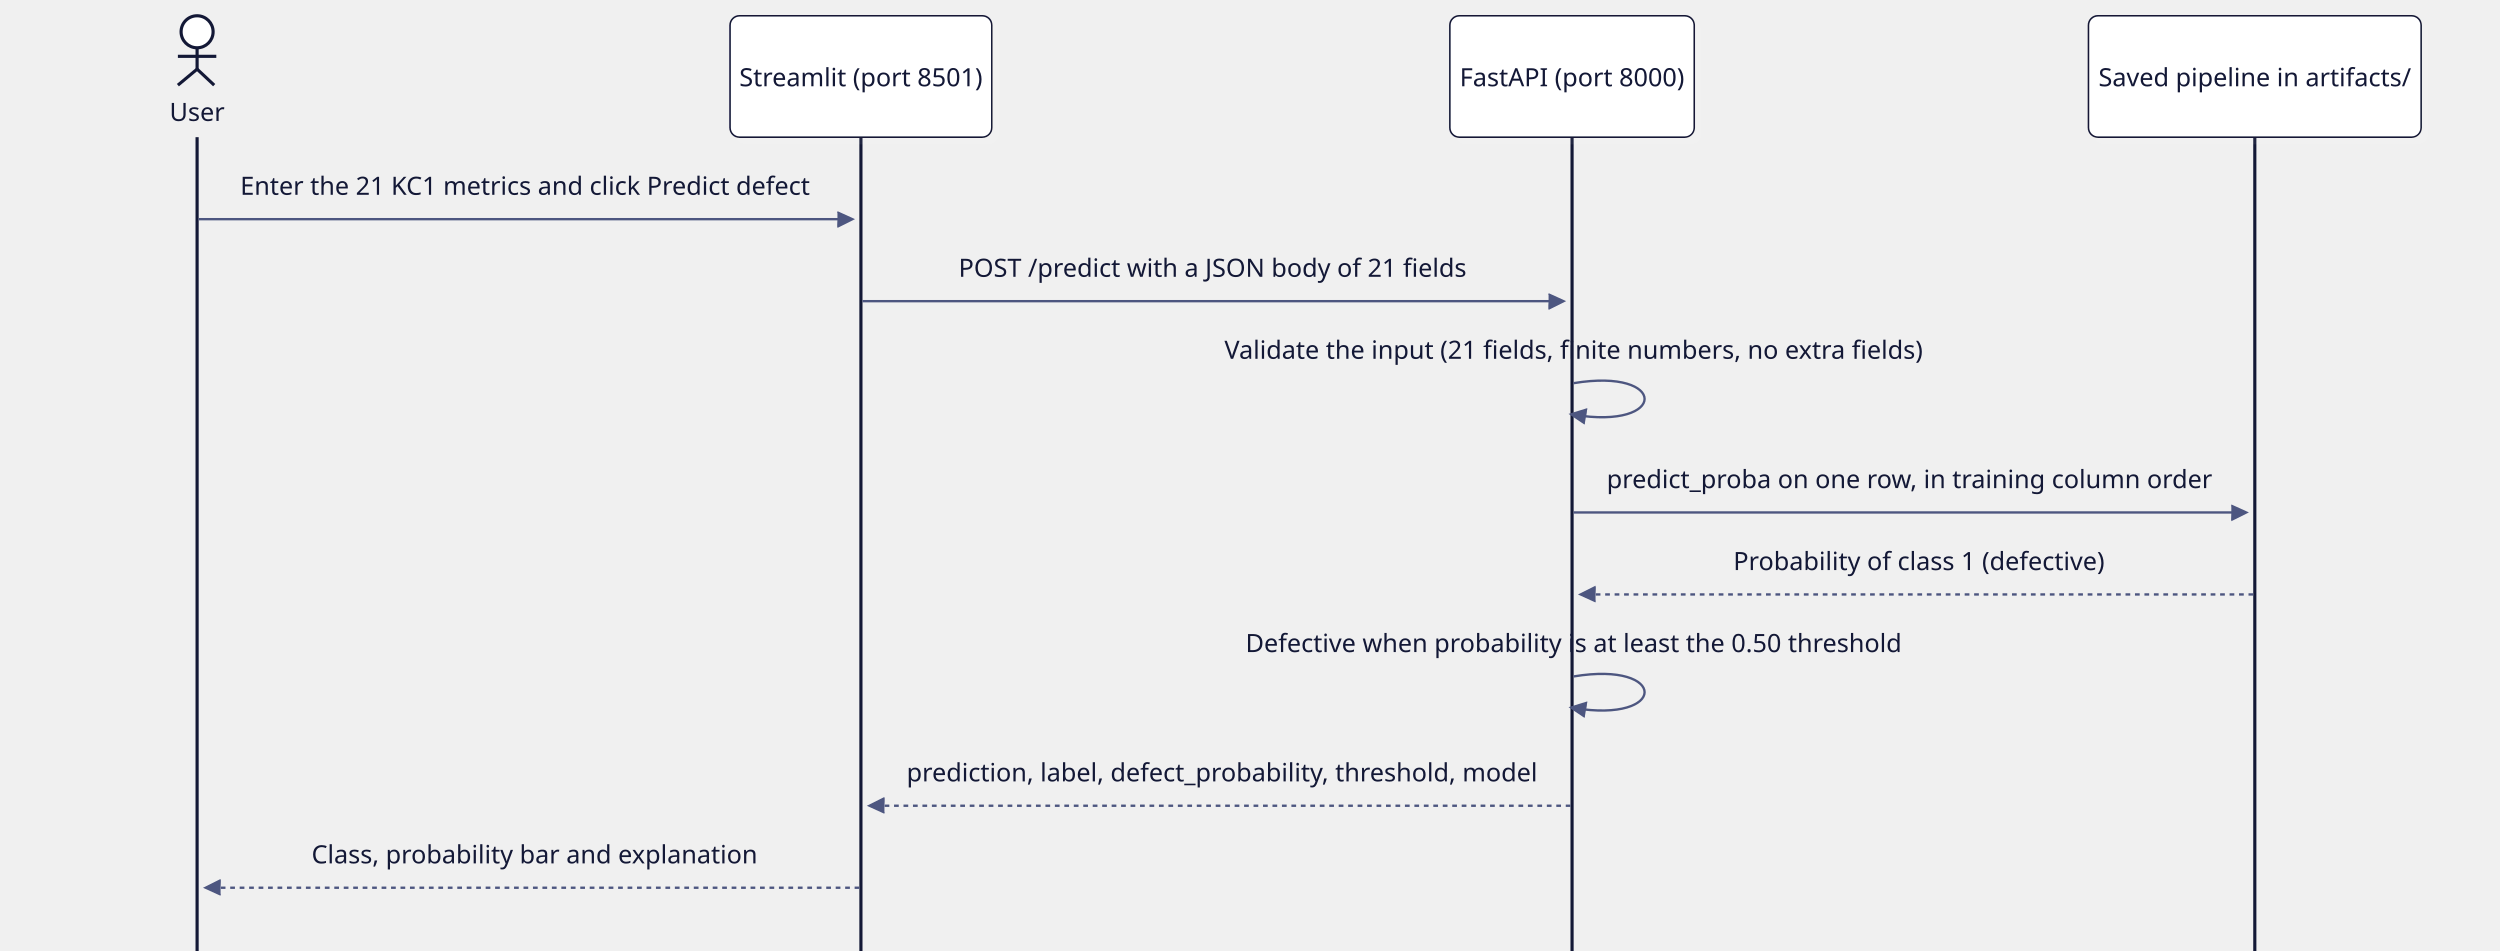
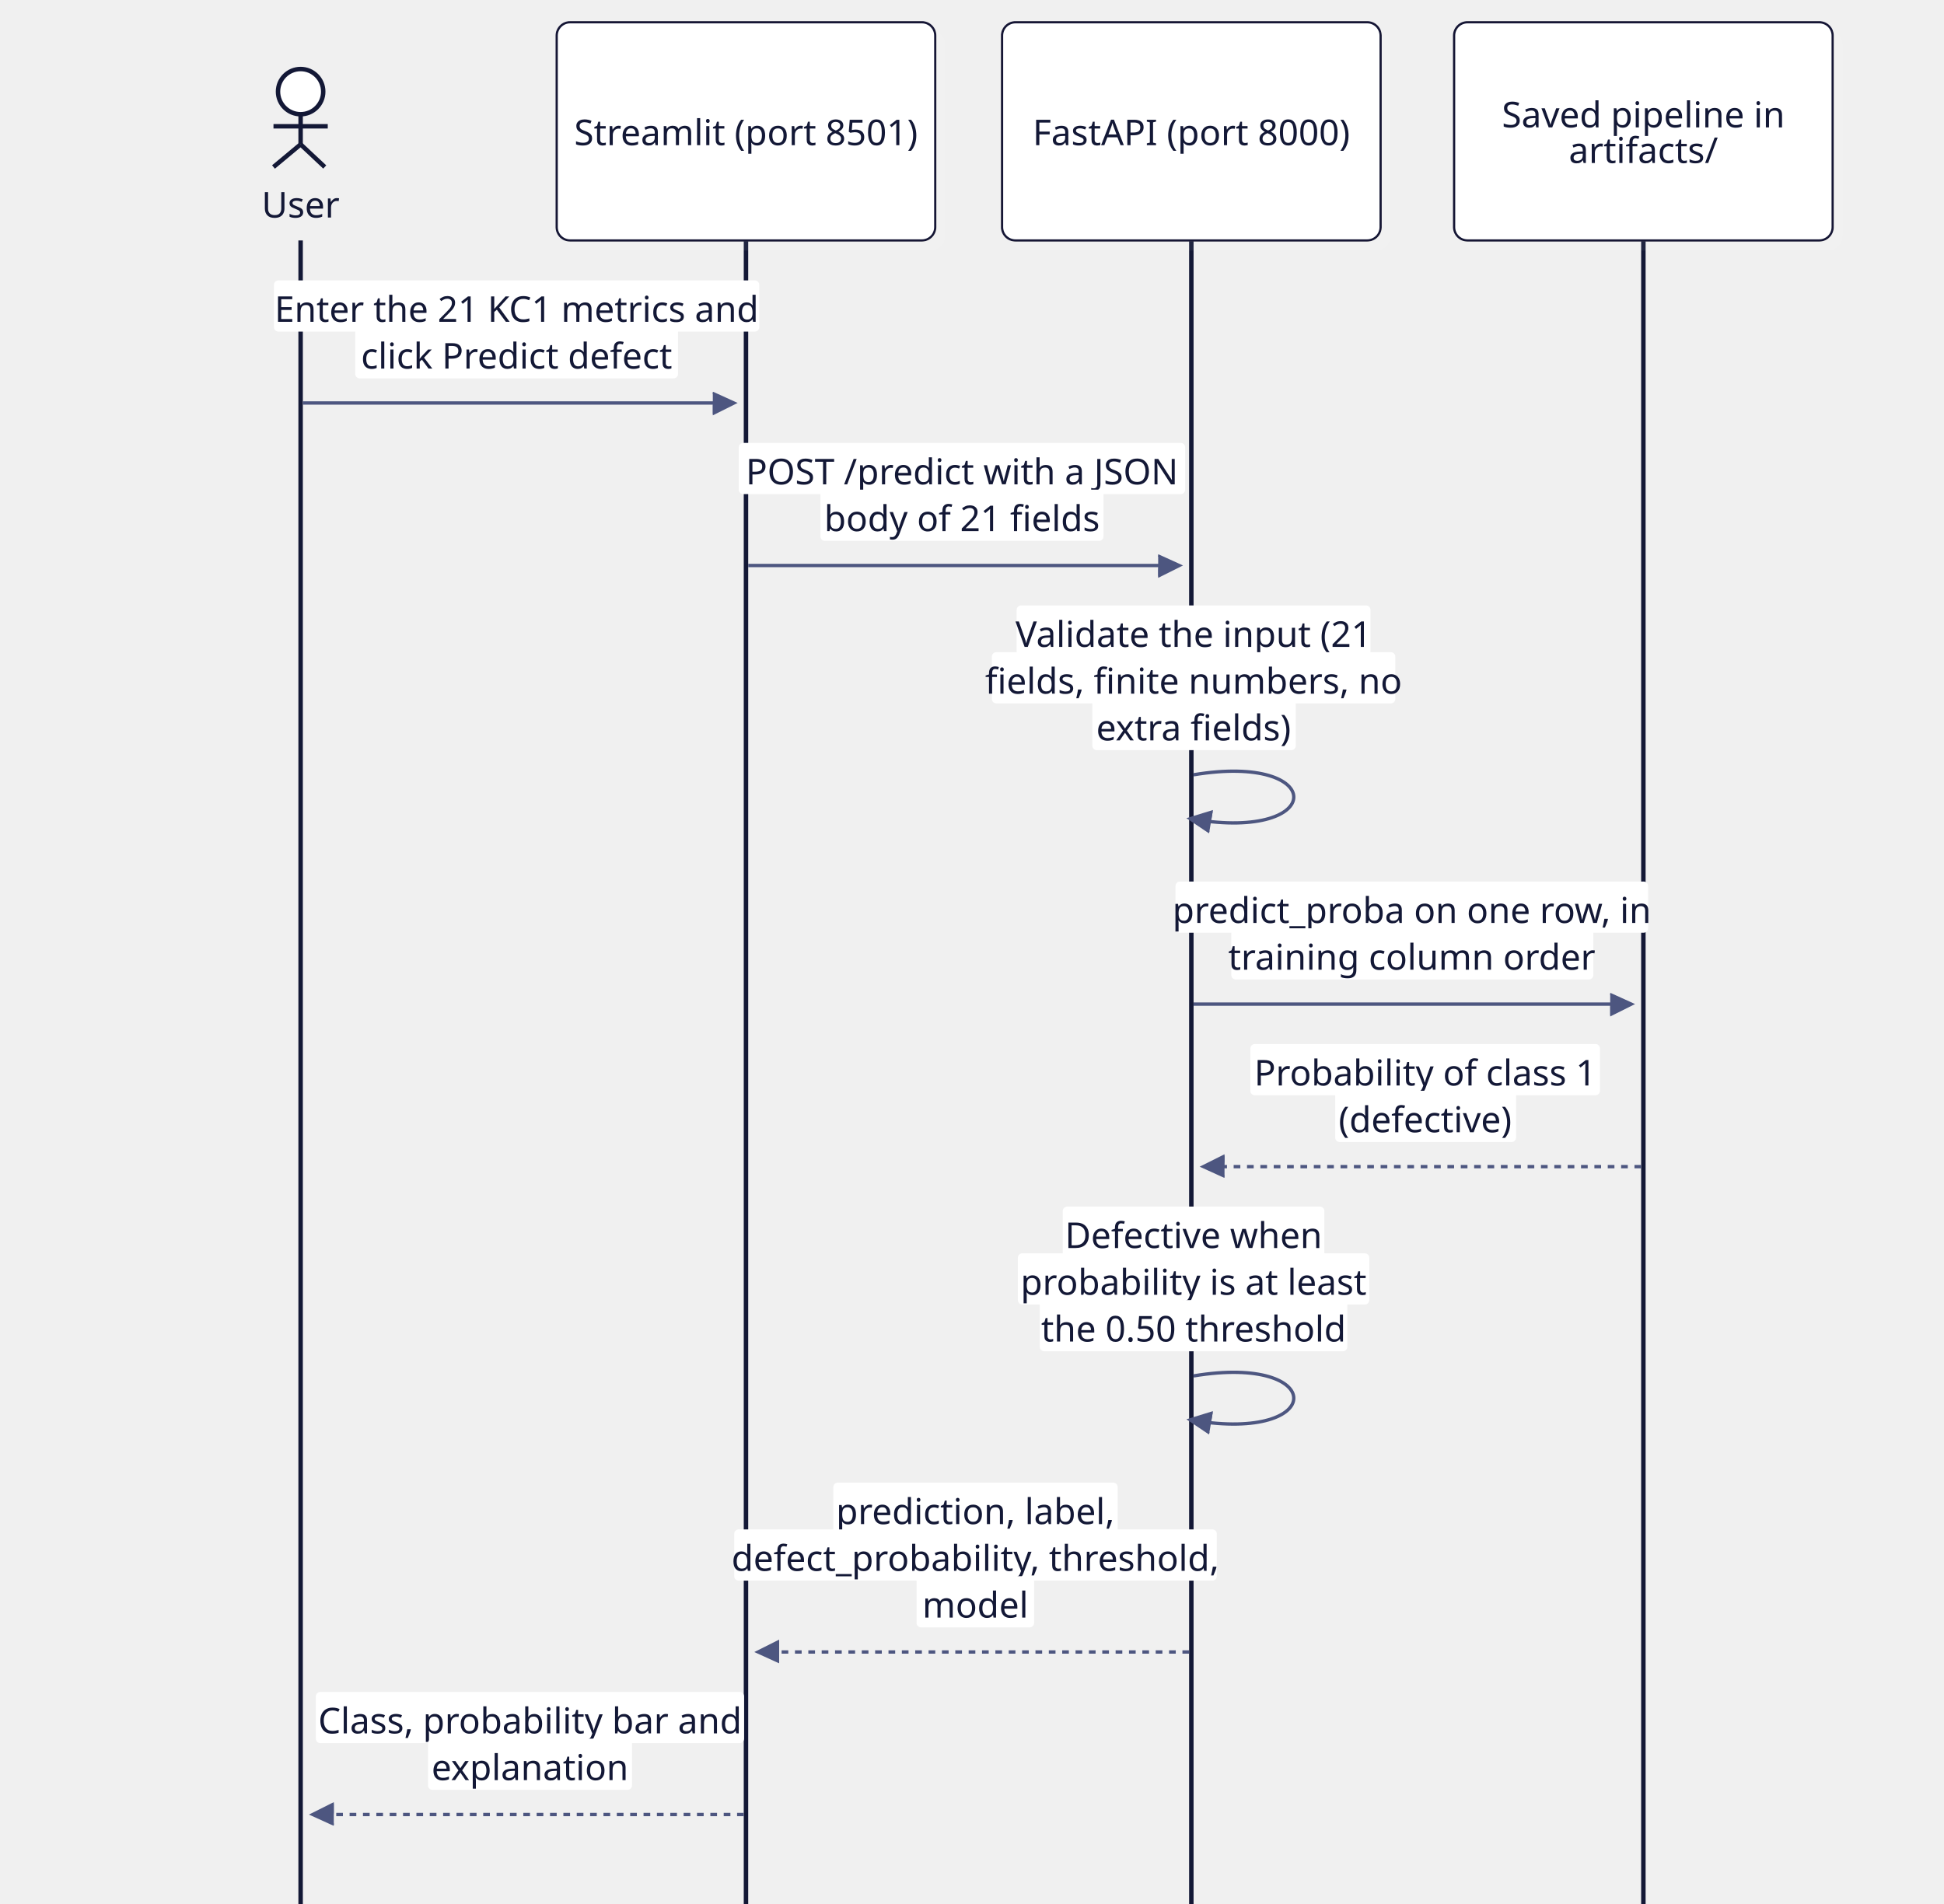
- <svg xmlns="http://www.w3.org/2000/svg" id="d384c257c97fc" width="100%" style="max-width: 1585.5px;" viewBox="-50 -10 1585.5 603" role="graphics-document document" aria-roledescription="sequence">
+ <svg xmlns="http://www.w3.org/2000/svg" id="d384c257c97fc" width="100%" style="max-width: 873px;" viewBox="-50 -10 873 855" role="graphics-document document" aria-roledescription="sequence">
  <g>
-     <line id="actor14" x1="1380" y1="77" x2="1380" y2="2000" class="actor-line 200" stroke-width="0.5px" stroke="#999" name="Model" data-et="life-line" data-id="Model" />
+     <line id="actor14" x1="688" y1="98" x2="688" y2="2000" class="actor-line 200" stroke-width="0.5px" stroke="#999" name="Model" data-et="life-line" data-id="Model" />
    <g id="root-14" data-look="neo" data-et="participant" data-type="participant" data-id="Model">
-       <rect x="1274.5" y="0" fill="#eaeaea" stroke="#666" width="211" height="77" name="Model" rx="6" ry="6" class="actor actor-top" data-look="neo" filter="url(#d384c257c97fc-drop-shadow)" />
-       <text x="1380" y="38.5" dominant-baseline="central" alignment-baseline="central" class="actor actor-box" style="text-anchor: middle; font-size: 16px; font-weight: 400;">
-         <tspan x="1380" dy="0">Saved pipeline in artifacts/</tspan>
+       <rect x="603" y="0" fill="#eaeaea" stroke="#666" width="170" height="98" name="Model" rx="6" ry="6" class="actor actor-top" data-look="neo" filter="url(#d384c257c97fc-drop-shadow)" />
+       <text x="688" y="49" dominant-baseline="central" alignment-baseline="central" class="actor actor-box" style="text-anchor: middle; font-size: 16px; font-weight: 400;">
+         <tspan x="688" dy="-8">Saved pipeline in</tspan>
+       </text>
+       <text x="688" y="49" dominant-baseline="central" alignment-baseline="central" class="actor actor-box" style="text-anchor: middle; font-size: 16px; font-weight: 400;">
+         <tspan x="688" dy="8">artifacts/</tspan>
      </text>
    </g>
  </g>
  <g>
-     <line id="actor13" x1="947" y1="77" x2="947" y2="2000" class="actor-line 200" stroke-width="0.5px" stroke="#999" name="API" data-et="life-line" data-id="API" />
+     <line id="actor13" x1="485" y1="98" x2="485" y2="2000" class="actor-line 200" stroke-width="0.5px" stroke="#999" name="API" data-et="life-line" data-id="API" />
    <g id="root-13" data-look="neo" data-et="participant" data-type="participant" data-id="API">
-       <rect x="869.5" y="0" fill="#eaeaea" stroke="#666" width="155" height="77" name="API" rx="6" ry="6" class="actor actor-top" data-look="neo" filter="url(#d384c257c97fc-drop-shadow)" />
-       <text x="947" y="38.5" dominant-baseline="central" alignment-baseline="central" class="actor actor-box" style="text-anchor: middle; font-size: 16px; font-weight: 400;">
-         <tspan x="947" dy="0">FastAPI (port 8000)</tspan>
+       <rect x="400" y="0" fill="#eaeaea" stroke="#666" width="170" height="98" name="API" rx="6" ry="6" class="actor actor-top" data-look="neo" filter="url(#d384c257c97fc-drop-shadow)" />
+       <text x="485" y="49" dominant-baseline="central" alignment-baseline="central" class="actor actor-box" style="text-anchor: middle; font-size: 16px; font-weight: 400;">
+         <tspan x="485" dy="0">FastAPI (port 8000)</tspan>
      </text>
    </g>
  </g>
  <g>
-     <line id="actor12" x1="496" y1="77" x2="496" y2="2000" class="actor-line 200" stroke-width="0.5px" stroke="#999" name="UI" data-et="life-line" data-id="UI" />
+     <line id="actor12" x1="285" y1="98" x2="285" y2="2000" class="actor-line 200" stroke-width="0.5px" stroke="#999" name="UI" data-et="life-line" data-id="UI" />
    <g id="root-12" data-look="neo" data-et="participant" data-type="participant" data-id="UI">
-       <rect x="413" y="0" fill="#eaeaea" stroke="#666" width="166" height="77" name="UI" rx="6" ry="6" class="actor actor-top" data-look="neo" filter="url(#d384c257c97fc-drop-shadow)" />
-       <text x="496" y="38.5" dominant-baseline="central" alignment-baseline="central" class="actor actor-box" style="text-anchor: middle; font-size: 16px; font-weight: 400;">
-         <tspan x="496" dy="0">Streamlit (port 8501)</tspan>
+       <rect x="200" y="0" fill="#eaeaea" stroke="#666" width="170" height="98" name="UI" rx="6" ry="6" class="actor actor-top" data-look="neo" filter="url(#d384c257c97fc-drop-shadow)" />
+       <text x="285" y="49" dominant-baseline="central" alignment-baseline="central" class="actor actor-box" style="text-anchor: middle; font-size: 16px; font-weight: 400;">
+         <tspan x="285" dy="0">Streamlit (port 8501)</tspan>
      </text>
    </g>
  </g>
  <g>
-     <line id="actor11" x1="75" y1="77" x2="75" y2="2000" class="actor-line 200" stroke-width="0.5px" stroke="#999" name="User" data-et="life-line" data-id="User" />
+     <line id="actor11" x1="85" y1="98" x2="85" y2="2000" class="actor-line 200" stroke-width="0.5px" stroke="#999" name="User" data-et="life-line" data-id="User" />
  </g>
  <style>#d384c257c97fc{font-family:Hanken,system-ui,sans-serif;font-size:15px;fill:#131836;}@keyframes edge-animation-frame{from{stroke-dashoffset:0;}}@keyframes dash{to{stroke-dashoffset:0;}}#d384c257c97fc .edge-animation-slow{stroke-dasharray:9,5!important;stroke-dashoffset:900;animation:dash 50s linear infinite;stroke-linecap:round;}#d384c257c97fc .edge-animation-fast{stroke-dasharray:9,5!important;stroke-dashoffset:900;animation:dash 20s linear infinite;stroke-linecap:round;}#d384c257c97fc .error-icon{fill:#EEF0F9;}#d384c257c97fc .error-text{fill:#110f06;stroke:#110f06;}#d384c257c97fc .edge-thickness-normal{stroke-width:1px;}#d384c257c97fc .edge-thickness-thick{stroke-width:3.5px;}#d384c257c97fc .edge-pattern-solid{stroke-dasharray:0;}#d384c257c97fc .edge-thickness-invisible{stroke-width:0;fill:none;}#d384c257c97fc .edge-pattern-dashed{stroke-dasharray:3;}#d384c257c97fc .edge-pattern-dotted{stroke-dasharray:2;}#d384c257c97fc .marker{fill:#4D5680;stroke:#4D5680;}#d384c257c97fc .marker.cross{stroke:#4D5680;}#d384c257c97fc svg{font-family:Hanken,system-ui,sans-serif;font-size:15px;}#d384c257c97fc p{margin:0;}#d384c257c97fc .actor{stroke:#131836;fill:#FFFFFF;stroke-width:1;}#d384c257c97fc rect.actor.outer-path[data-look="neo"]{filter:drop-shadow( 1px 2px 2px rgba(185,185,185,1));}#d384c257c97fc rect.note[data-look="neo"]{stroke:#E08A00;fill:#FFF1D6;filter:drop-shadow( 1px 2px 2px rgba(185,185,185,1));}#d384c257c97fc text.actor&gt;tspan{fill:#131836;stroke:none;}#d384c257c97fc .actor-line{stroke:#131836;}#d384c257c97fc .innerArc{stroke-width:1.5;stroke-dasharray:none;}#d384c257c97fc .messageLine0{stroke-width:1.5;stroke-dasharray:none;stroke:#4D5680;}#d384c257c97fc .messageLine1{stroke-width:1.5;stroke-dasharray:2,2;stroke:#4D5680;}#d384c257c97fc [id$="-arrowhead"] path{fill:#4D5680;stroke:#4D5680;}#d384c257c97fc .sequenceNumber{fill:#FFFFFF;}#d384c257c97fc [id$="-sequencenumber"]{fill:#4D5680;}#d384c257c97fc [id$="-crosshead"] path{fill:#4D5680;stroke:#4D5680;}#d384c257c97fc .messageText{fill:#131836;stroke:none;}#d384c257c97fc .labelBox{stroke:#C3C8DE;fill:#E8EBF7;filter:drop-shadow( 1px 2px 2px rgba(185,185,185,1));}#d384c257c97fc .labelText,#d384c257c97fc .labelText&gt;tspan{fill:#131836;stroke:none;}#d384c257c97fc .loopText,#d384c257c97fc .loopText&gt;tspan{fill:#131836;stroke:none;}#d384c257c97fc .sectionTitle,#d384c257c97fc .sectionTitle&gt;tspan{fill:#131836;stroke:none;}#d384c257c97fc .loopLine{stroke-width:2px;stroke-dasharray:2,2;stroke:#C3C8DE;fill:#C3C8DE;}#d384c257c97fc .note{stroke:#E08A00;fill:#FFF1D6;}#d384c257c97fc .noteText,#d384c257c97fc .noteText&gt;tspan{fill:#3B2A00;stroke:none;}#d384c257c97fc .activation0{fill:#DFF7F1;stroke:#0A8F7A;}#d384c257c97fc .activation1{fill:#DFF7F1;stroke:#0A8F7A;}#d384c257c97fc .activation2{fill:#DFF7F1;stroke:#0A8F7A;}#d384c257c97fc .actorPopupMenu{position:absolute;}#d384c257c97fc .actorPopupMenuPanel{position:absolute;fill:#FFFFFF;box-shadow:0px 8px 16px 0px rgba(0,0,0,0.2);filter:drop-shadow(3px 5px 2px rgb(0 0 0 / 0.4));}#d384c257c97fc .actor-man circle,#d384c257c97fc line{fill:#FFFFFF;stroke-width:2px;}#d384c257c97fc g rect.rect{filter:drop-shadow( 1px 2px 2px rgba(185,185,185,1));stroke:#131836;}#d384c257c97fc .node .neo-node{stroke:#131836;}#d384c257c97fc [data-look="neo"].node rect,#d384c257c97fc [data-look="neo"].cluster rect,#d384c257c97fc [data-look="neo"].node polygon{stroke:url(#d384c257c97fc-gradient);filter:drop-shadow( 1px 2px 2px rgba(185,185,185,1));}#d384c257c97fc [data-look="neo"].swimlane.cluster rect{filter:none;}#d384c257c97fc [data-look="neo"].node path{stroke:url(#d384c257c97fc-gradient);stroke-width:1px;}#d384c257c97fc [data-look="neo"].node .outer-path{filter:drop-shadow( 1px 2px 2px rgba(185,185,185,1));}#d384c257c97fc [data-look="neo"].node .neo-line path{stroke:#131836;filter:none;}#d384c257c97fc [data-look="neo"].node circle{stroke:url(#d384c257c97fc-gradient);filter:drop-shadow( 1px 2px 2px rgba(185,185,185,1));}#d384c257c97fc [data-look="neo"].node circle .state-start{fill:#000000;}#d384c257c97fc [data-look="neo"].icon-shape .icon{fill:url(#d384c257c97fc-gradient);filter:drop-shadow( 1px 2px 2px rgba(185,185,185,1));}#d384c257c97fc [data-look="neo"].icon-shape .icon-neo path{stroke:url(#d384c257c97fc-gradient);filter:drop-shadow( 1px 2px 2px rgba(185,185,185,1));}#d384c257c97fc :root{--mermaid-font-family:"trebuchet ms",verdana,arial,sans-serif;}</style>
  <g />
  <defs>
    <symbol id="d384c257c97fc-computer" width="24" height="24">
      <path transform="scale(.5)" d="M2 2v13h20v-13h-20zm18 11h-16v-9h16v9zm-10.228 6l.466-1h3.524l.467 1h-4.457zm14.228 3h-24l2-6h2.104l-1.33 4h18.45l-1.297-4h2.073l2 6zm-5-10h-14v-7h14v7z" />
    </symbol>
  </defs>
  <defs>
    <symbol id="d384c257c97fc-database" fill-rule="evenodd" clip-rule="evenodd">
      <path transform="scale(.5)" d="M12.258.001l.256.004.255.005.253.008.251.01.249.012.247.015.246.016.242.019.241.02.239.023.236.024.233.027.231.028.229.031.225.032.223.034.22.036.217.038.214.04.211.041.208.043.205.045.201.046.198.048.194.05.191.051.187.053.183.054.18.056.175.057.172.059.168.06.163.061.16.063.155.064.15.066.074.033.073.033.071.034.07.034.069.035.068.035.067.035.066.035.064.036.064.036.062.036.06.036.06.037.058.037.058.037.055.038.055.038.053.038.052.038.051.039.05.039.048.039.047.039.045.04.044.04.043.04.041.04.04.041.039.041.037.041.036.041.034.041.033.042.032.042.03.042.029.042.027.042.026.043.024.043.023.043.021.043.02.043.018.044.017.043.015.044.013.044.012.044.011.045.009.044.007.045.006.045.004.045.002.045.001.045v17l-.001.045-.002.045-.004.045-.006.045-.007.045-.009.044-.011.045-.012.044-.013.044-.015.044-.017.043-.018.044-.02.043-.021.043-.023.043-.024.043-.026.043-.027.042-.029.042-.03.042-.032.042-.033.042-.034.041-.036.041-.037.041-.039.041-.04.041-.041.04-.043.04-.044.04-.045.04-.047.039-.048.039-.05.039-.051.039-.052.038-.053.038-.055.038-.055.038-.058.037-.058.037-.06.037-.06.036-.062.036-.064.036-.064.036-.066.035-.067.035-.068.035-.069.035-.07.034-.071.034-.073.033-.074.033-.15.066-.155.064-.16.063-.163.061-.168.06-.172.059-.175.057-.18.056-.183.054-.187.053-.191.051-.194.05-.198.048-.201.046-.205.045-.208.043-.211.041-.214.04-.217.038-.22.036-.223.034-.225.032-.229.031-.231.028-.233.027-.236.024-.239.023-.241.02-.242.019-.246.016-.247.015-.249.012-.251.01-.253.008-.255.005-.256.004-.258.001-.258-.001-.256-.004-.255-.005-.253-.008-.251-.01-.249-.012-.247-.015-.245-.016-.243-.019-.241-.02-.238-.023-.236-.024-.234-.027-.231-.028-.228-.031-.226-.032-.223-.034-.22-.036-.217-.038-.214-.04-.211-.041-.208-.043-.204-.045-.201-.046-.198-.048-.195-.05-.19-.051-.187-.053-.184-.054-.179-.056-.176-.057-.172-.059-.167-.06-.164-.061-.159-.063-.155-.064-.151-.066-.074-.033-.072-.033-.072-.034-.07-.034-.069-.035-.068-.035-.067-.035-.066-.035-.064-.036-.063-.036-.062-.036-.061-.036-.06-.037-.058-.037-.057-.037-.056-.038-.055-.038-.053-.038-.052-.038-.051-.039-.049-.039-.049-.039-.046-.039-.046-.04-.044-.04-.043-.04-.041-.04-.04-.041-.039-.041-.037-.041-.036-.041-.034-.041-.033-.042-.032-.042-.03-.042-.029-.042-.027-.042-.026-.043-.024-.043-.023-.043-.021-.043-.02-.043-.018-.044-.017-.043-.015-.044-.013-.044-.012-.044-.011-.045-.009-.044-.007-.045-.006-.045-.004-.045-.002-.045-.001-.045v-17l.001-.045.002-.045.004-.045.006-.045.007-.045.009-.044.011-.045.012-.044.013-.044.015-.044.017-.043.018-.044.02-.043.021-.043.023-.043.024-.043.026-.043.027-.042.029-.042.03-.042.032-.042.033-.042.034-.041.036-.041.037-.041.039-.041.04-.041.041-.04.043-.04.044-.04.046-.04.046-.039.049-.039.049-.039.051-.039.052-.038.053-.038.055-.038.056-.038.057-.037.058-.037.06-.037.061-.036.062-.036.063-.036.064-.036.066-.035.067-.035.068-.035.069-.035.07-.034.072-.034.072-.033.074-.033.151-.066.155-.064.159-.063.164-.061.167-.06.172-.059.176-.057.179-.056.184-.054.187-.053.19-.051.195-.05.198-.048.201-.046.204-.045.208-.043.211-.041.214-.04.217-.038.22-.036.223-.034.226-.032.228-.031.231-.028.234-.027.236-.024.238-.023.241-.02.243-.019.245-.016.247-.015.249-.012.251-.01.253-.008.255-.005.256-.004.258-.001.258.001zm-9.258 20.499v.01l.001.021.003.021.004.022.005.021.006.022.007.022.009.023.01.022.011.023.012.023.013.023.015.023.016.024.017.023.018.024.019.024.021.024.022.025.023.024.024.025.052.049.056.05.061.051.066.051.07.051.075.051.079.052.084.052.088.052.092.052.097.052.102.051.105.052.11.052.114.051.119.051.123.051.127.05.131.05.135.05.139.048.144.049.147.047.152.047.155.047.16.045.163.045.167.043.171.043.176.041.178.041.183.039.187.039.19.037.194.035.197.035.202.033.204.031.209.03.212.029.216.027.219.025.222.024.226.021.23.02.233.018.236.016.24.015.243.012.246.01.249.008.253.005.256.004.259.001.26-.001.257-.004.254-.005.25-.008.247-.011.244-.012.241-.014.237-.016.233-.018.231-.021.226-.021.224-.024.22-.026.216-.027.212-.028.21-.031.205-.031.202-.034.198-.034.194-.036.191-.037.187-.039.183-.04.179-.04.175-.042.172-.043.168-.044.163-.045.16-.046.155-.046.152-.047.148-.048.143-.049.139-.049.136-.05.131-.05.126-.05.123-.051.118-.052.114-.051.11-.052.106-.052.101-.052.096-.052.092-.052.088-.053.083-.051.079-.052.074-.052.07-.051.065-.051.06-.051.056-.05.051-.05.023-.024.023-.025.021-.024.02-.024.019-.024.018-.024.017-.024.015-.023.014-.024.013-.023.012-.023.01-.023.01-.022.008-.022.006-.022.006-.022.004-.022.004-.021.001-.021.001-.021v-4.127l-.077.055-.08.053-.083.054-.085.053-.087.052-.09.052-.093.051-.095.05-.097.05-.1.049-.102.049-.105.048-.106.047-.109.047-.111.046-.114.045-.115.045-.118.044-.12.043-.122.042-.124.042-.126.041-.128.04-.13.04-.132.038-.134.038-.135.037-.138.037-.139.035-.142.035-.143.034-.144.033-.147.032-.148.031-.15.03-.151.03-.153.029-.154.027-.156.027-.158.026-.159.025-.161.024-.162.023-.163.022-.165.021-.166.02-.167.019-.169.018-.169.017-.171.016-.173.015-.173.014-.175.013-.175.012-.177.011-.178.01-.179.008-.179.008-.181.006-.182.005-.182.004-.184.003-.184.002h-.37l-.184-.002-.184-.003-.182-.004-.182-.005-.181-.006-.179-.008-.179-.008-.178-.01-.176-.011-.176-.012-.175-.013-.173-.014-.172-.015-.171-.016-.17-.017-.169-.018-.167-.019-.166-.02-.165-.021-.163-.022-.162-.023-.161-.024-.159-.025-.157-.026-.156-.027-.155-.027-.153-.029-.151-.03-.15-.03-.148-.031-.146-.032-.145-.033-.143-.034-.141-.035-.14-.035-.137-.037-.136-.037-.134-.038-.132-.038-.13-.04-.128-.04-.126-.041-.124-.042-.122-.042-.12-.044-.117-.043-.116-.045-.113-.045-.112-.046-.109-.047-.106-.047-.105-.048-.102-.049-.1-.049-.097-.05-.095-.05-.093-.052-.09-.051-.087-.052-.085-.053-.083-.054-.08-.054-.077-.054v4.127zm0-5.654v.011l.001.021.003.021.004.021.005.022.006.022.007.022.009.022.01.022.011.023.012.023.013.023.015.024.016.023.017.024.018.024.019.024.021.024.022.024.023.025.024.024.052.05.056.05.061.05.066.051.07.051.075.052.079.051.084.052.088.052.092.052.097.052.102.052.105.052.11.051.114.051.119.052.123.05.127.051.131.05.135.049.139.049.144.048.147.048.152.047.155.046.16.045.163.045.167.044.171.042.176.042.178.04.183.04.187.038.19.037.194.036.197.034.202.033.204.032.209.03.212.028.216.027.219.025.222.024.226.022.23.02.233.018.236.016.24.014.243.012.246.01.249.008.253.006.256.003.259.001.26-.001.257-.003.254-.006.25-.008.247-.01.244-.012.241-.015.237-.016.233-.018.231-.02.226-.022.224-.024.22-.025.216-.027.212-.029.21-.03.205-.032.202-.033.198-.035.194-.036.191-.037.187-.039.183-.039.179-.041.175-.042.172-.043.168-.044.163-.045.16-.045.155-.047.152-.047.148-.048.143-.048.139-.05.136-.049.131-.05.126-.051.123-.051.118-.051.114-.052.11-.052.106-.052.101-.052.096-.052.092-.052.088-.052.083-.052.079-.052.074-.051.07-.052.065-.051.06-.05.056-.051.051-.049.023-.025.023-.024.021-.025.02-.024.019-.024.018-.024.017-.024.015-.023.014-.023.013-.024.012-.022.01-.023.01-.023.008-.022.006-.022.006-.022.004-.021.004-.022.001-.021.001-.021v-4.139l-.077.054-.08.054-.083.054-.085.052-.087.053-.09.051-.093.051-.095.051-.097.05-.1.049-.102.049-.105.048-.106.047-.109.047-.111.046-.114.045-.115.044-.118.044-.12.044-.122.042-.124.042-.126.041-.128.04-.13.039-.132.039-.134.038-.135.037-.138.036-.139.036-.142.035-.143.033-.144.033-.147.033-.148.031-.15.03-.151.03-.153.028-.154.028-.156.027-.158.026-.159.025-.161.024-.162.023-.163.022-.165.021-.166.02-.167.019-.169.018-.169.017-.171.016-.173.015-.173.014-.175.013-.175.012-.177.011-.178.009-.179.009-.179.007-.181.007-.182.005-.182.004-.184.003-.184.002h-.37l-.184-.002-.184-.003-.182-.004-.182-.005-.181-.007-.179-.007-.179-.009-.178-.009-.176-.011-.176-.012-.175-.013-.173-.014-.172-.015-.171-.016-.17-.017-.169-.018-.167-.019-.166-.02-.165-.021-.163-.022-.162-.023-.161-.024-.159-.025-.157-.026-.156-.027-.155-.028-.153-.028-.151-.03-.15-.03-.148-.031-.146-.033-.145-.033-.143-.033-.141-.035-.14-.036-.137-.036-.136-.037-.134-.038-.132-.039-.13-.039-.128-.04-.126-.041-.124-.042-.122-.043-.12-.043-.117-.044-.116-.044-.113-.046-.112-.046-.109-.046-.106-.047-.105-.048-.102-.049-.1-.049-.097-.05-.095-.051-.093-.051-.09-.051-.087-.053-.085-.052-.083-.054-.08-.054-.077-.054v4.139zm0-5.666v.011l.001.02.003.022.004.021.005.022.006.021.007.022.009.023.01.022.011.023.012.023.013.023.015.023.016.024.017.024.018.023.019.024.021.025.022.024.023.024.024.025.052.05.056.05.061.05.066.051.07.051.075.052.079.051.084.052.088.052.092.052.097.052.102.052.105.051.11.052.114.051.119.051.123.051.127.05.131.05.135.05.139.049.144.048.147.048.152.047.155.046.16.045.163.045.167.043.171.043.176.042.178.04.183.04.187.038.19.037.194.036.197.034.202.033.204.032.209.03.212.028.216.027.219.025.222.024.226.021.23.02.233.018.236.017.24.014.243.012.246.01.249.008.253.006.256.003.259.001.26-.001.257-.003.254-.006.25-.008.247-.01.244-.013.241-.014.237-.016.233-.018.231-.02.226-.022.224-.024.22-.025.216-.027.212-.029.21-.03.205-.032.202-.033.198-.035.194-.036.191-.037.187-.039.183-.039.179-.041.175-.042.172-.043.168-.044.163-.045.16-.045.155-.047.152-.047.148-.048.143-.049.139-.049.136-.049.131-.051.126-.05.123-.051.118-.052.114-.051.11-.052.106-.052.101-.052.096-.052.092-.052.088-.052.083-.052.079-.052.074-.052.07-.051.065-.051.06-.051.056-.05.051-.049.023-.025.023-.025.021-.024.02-.024.019-.024.018-.024.017-.024.015-.023.014-.024.013-.023.012-.023.01-.022.01-.023.008-.022.006-.022.006-.022.004-.022.004-.021.001-.021.001-.021v-4.153l-.077.054-.08.054-.083.053-.085.053-.087.053-.09.051-.093.051-.095.051-.097.05-.1.049-.102.048-.105.048-.106.048-.109.046-.111.046-.114.046-.115.044-.118.044-.12.043-.122.043-.124.042-.126.041-.128.04-.13.039-.132.039-.134.038-.135.037-.138.036-.139.036-.142.034-.143.034-.144.033-.147.032-.148.032-.15.03-.151.03-.153.028-.154.028-.156.027-.158.026-.159.024-.161.024-.162.023-.163.023-.165.021-.166.02-.167.019-.169.018-.169.017-.171.016-.173.015-.173.014-.175.013-.175.012-.177.01-.178.01-.179.009-.179.007-.181.006-.182.006-.182.004-.184.003-.184.001-.185.001-.185-.001-.184-.001-.184-.003-.182-.004-.182-.006-.181-.006-.179-.007-.179-.009-.178-.01-.176-.01-.176-.012-.175-.013-.173-.014-.172-.015-.171-.016-.17-.017-.169-.018-.167-.019-.166-.02-.165-.021-.163-.023-.162-.023-.161-.024-.159-.024-.157-.026-.156-.027-.155-.028-.153-.028-.151-.03-.15-.03-.148-.032-.146-.032-.145-.033-.143-.034-.141-.034-.14-.036-.137-.036-.136-.037-.134-.038-.132-.039-.13-.039-.128-.041-.126-.041-.124-.041-.122-.043-.12-.043-.117-.044-.116-.044-.113-.046-.112-.046-.109-.046-.106-.048-.105-.048-.102-.048-.1-.05-.097-.049-.095-.051-.093-.051-.09-.052-.087-.052-.085-.053-.083-.053-.08-.054-.077-.054v4.153zm8.74-8.179l-.257.004-.254.005-.25.008-.247.011-.244.012-.241.014-.237.016-.233.018-.231.021-.226.022-.224.023-.22.026-.216.027-.212.028-.21.031-.205.032-.202.033-.198.034-.194.036-.191.038-.187.038-.183.04-.179.041-.175.042-.172.043-.168.043-.163.045-.16.046-.155.046-.152.048-.148.048-.143.048-.139.049-.136.05-.131.05-.126.051-.123.051-.118.051-.114.052-.11.052-.106.052-.101.052-.096.052-.092.052-.088.052-.083.052-.079.052-.074.051-.07.052-.065.051-.06.05-.056.05-.051.05-.023.025-.023.024-.021.024-.02.025-.019.024-.018.024-.017.023-.015.024-.014.023-.013.023-.012.023-.01.023-.01.022-.008.022-.006.023-.006.021-.004.022-.004.021-.001.021-.001.021.001.021.001.021.004.021.004.022.006.021.006.023.008.022.01.022.01.023.012.023.013.023.014.023.015.024.017.023.018.024.019.024.02.025.021.024.023.024.023.025.051.05.056.05.06.05.065.051.07.052.074.051.079.052.083.052.088.052.092.052.096.052.101.052.106.052.11.052.114.052.118.051.123.051.126.051.131.05.136.05.139.049.143.048.148.048.152.048.155.046.16.046.163.045.168.043.172.043.175.042.179.041.183.04.187.038.191.038.194.036.198.034.202.033.205.032.21.031.212.028.216.027.22.026.224.023.226.022.231.021.233.018.237.016.241.014.244.012.247.011.25.008.254.005.257.004.26.001.26-.001.257-.004.254-.005.25-.008.247-.011.244-.012.241-.014.237-.016.233-.018.231-.021.226-.022.224-.023.22-.026.216-.027.212-.028.21-.031.205-.032.202-.033.198-.034.194-.036.191-.038.187-.038.183-.04.179-.041.175-.042.172-.043.168-.043.163-.045.16-.046.155-.046.152-.048.148-.048.143-.048.139-.049.136-.05.131-.05.126-.051.123-.051.118-.051.114-.052.11-.052.106-.052.101-.052.096-.052.092-.052.088-.052.083-.052.079-.052.074-.051.07-.052.065-.051.06-.05.056-.05.051-.05.023-.025.023-.024.021-.024.02-.025.019-.024.018-.024.017-.023.015-.024.014-.023.013-.023.012-.023.01-.023.01-.022.008-.022.006-.023.006-.021.004-.022.004-.021.001-.021.001-.021-.001-.021-.001-.021-.004-.021-.004-.022-.006-.021-.006-.023-.008-.022-.01-.022-.01-.023-.012-.023-.013-.023-.014-.023-.015-.024-.017-.023-.018-.024-.019-.024-.02-.025-.021-.024-.023-.024-.023-.025-.051-.05-.056-.05-.06-.05-.065-.051-.07-.052-.074-.051-.079-.052-.083-.052-.088-.052-.092-.052-.096-.052-.101-.052-.106-.052-.11-.052-.114-.052-.118-.051-.123-.051-.126-.051-.131-.05-.136-.05-.139-.049-.143-.048-.148-.048-.152-.048-.155-.046-.16-.046-.163-.045-.168-.043-.172-.043-.175-.042-.179-.041-.183-.04-.187-.038-.191-.038-.194-.036-.198-.034-.202-.033-.205-.032-.21-.031-.212-.028-.216-.027-.22-.026-.224-.023-.226-.022-.231-.021-.233-.018-.237-.016-.241-.014-.244-.012-.247-.011-.25-.008-.254-.005-.257-.004-.26-.001-.26.001z" />
    </symbol>
  </defs>
  <defs>
    <symbol id="d384c257c97fc-clock" width="24" height="24">
      <path transform="scale(.5)" d="M12 2c5.514 0 10 4.486 10 10s-4.486 10-10 10-10-4.486-10-10 4.486-10 10-10zm0-2c-6.627 0-12 5.373-12 12s5.373 12 12 12 12-5.373 12-12-5.373-12-12-12zm5.848 12.459c.202.038.202.333.001.372-1.907.361-6.045 1.111-6.547 1.111-.719 0-1.301-.582-1.301-1.301 0-.512.77-5.447 1.125-7.445.034-.192.312-.181.343.014l.985 6.238 5.394 1.011z" />
    </symbol>
  </defs>
  <defs>
    <marker id="d384c257c97fc-arrowhead" refX="7.9" refY="5" markerUnits="userSpaceOnUse" markerWidth="12" markerHeight="12" orient="auto-start-reverse">
      <path d="M -1 0 L 10 5 L 0 10 z" />
    </marker>
  </defs>
  <defs>
    <marker id="d384c257c97fc-crosshead" markerWidth="15" markerHeight="8" orient="auto" refX="4" refY="4.5">
      <path fill="none" stroke="#000000" stroke-width="1pt" d="M 1,2 L 6,7 M 6,2 L 1,7" style="stroke-dasharray: 0, 0;" />
    </marker>
  </defs>
  <defs>
    <marker id="d384c257c97fc-filled-head" refX="15.5" refY="7" markerWidth="20" markerHeight="28" orient="auto">
      <path d="M 18,7 L9,13 L14,7 L9,1 Z" />
    </marker>
  </defs>
  <defs>
    <marker id="d384c257c97fc-sequencenumber" refX="15" refY="15" markerWidth="60" markerHeight="40" orient="auto">
      <circle cx="15" cy="15" r="6" />
    </marker>
  </defs>
  <defs>
    <marker id="d384c257c97fc-solidTopArrowHead" refX="7.9" refY="7.25" markerUnits="userSpaceOnUse" markerWidth="12" markerHeight="12" orient="auto-start-reverse">
      <path d="M 0 0 L 10 8 L 0 8 z" />
    </marker>
  </defs>
  <defs>
    <marker id="d384c257c97fc-solidBottomArrowHead" refX="7.9" refY="0.75" markerUnits="userSpaceOnUse" markerWidth="12" markerHeight="12" orient="auto-start-reverse">
      <path d="M 0 0 L 10 0 L 0 8 z" />
    </marker>
  </defs>
  <defs>
    <marker id="d384c257c97fc-stickTopArrowHead" refX="7.5" refY="7" markerUnits="userSpaceOnUse" markerWidth="12" markerHeight="12" orient="auto-start-reverse">
      <path d="M 0 0 L 7 7" stroke="black" stroke-width="1.5" fill="none" />
    </marker>
  </defs>
  <defs>
    <marker id="d384c257c97fc-stickBottomArrowHead" refX="7.5" refY="0" markerUnits="userSpaceOnUse" markerWidth="12" markerHeight="12" orient="auto-start-reverse">
      <path d="M 0 7 L 7 0" stroke="black" stroke-width="1.5" fill="none" />
    </marker>
  </defs>
  <defs>
    <filter id="d384c257c97fc-drop-shadow" height="130%" width="130%">
      <feDropShadow dx="4" dy="4" stdDeviation="0" flood-opacity="0.06" flood-color="#FFFFFF" />
    </filter>
  </defs>
  <g class="actor-man actor-top" name="User" data-et="participant" data-type="actor" data-id="User" style="stroke: rgb(19, 24, 54);">
-     <line id="actor-man-torso11" x1="75" y1="20.308" x2="75" y2="33.846" />
-     <line id="actor-man-arms11" x1="62.815" y1="25.723" x2="87.185" y2="25.723" />
-     <line x1="62.815" y1="44" x2="75" y2="33.846" />
-     <line x1="75" y1="33.846" x2="85.831" y2="44" />
-     <circle cx="75" cy="10.154" r="10.154" width="150" height="77" />
-     <text x="75" y="60.5" dominant-baseline="central" alignment-baseline="central" class="actor actor-man" style="text-anchor: middle; font-size: 16px; font-weight: 400;">
-       <tspan x="75" dy="0">User</tspan>
+     <line id="actor-man-torso11" x1="85" y1="41.308" x2="85" y2="54.846" />
+     <line id="actor-man-arms11" x1="72.815" y1="46.723" x2="97.185" y2="46.723" />
+     <line x1="72.815" y1="65" x2="85" y2="54.846" />
+     <line x1="85" y1="54.846" x2="95.831" y2="65" />
+     <circle cx="85" cy="31.154" r="10.154" width="170" height="98" />
+     <text x="85" y="81.5" dominant-baseline="central" alignment-baseline="central" class="actor actor-man" style="text-anchor: middle; font-size: 16px; font-weight: 400;">
+       <tspan x="85" dy="0">User</tspan>
    </text>
  </g>
-   <text x="283" y="92" text-anchor="middle" dominant-baseline="middle" alignment-baseline="middle" class="messageText" dy="1em" style="font-size: 16px; font-weight: 400;">Enter the 21 KC1 metrics and click Predict defect</text>
-   <line x1="76" y1="129" x2="489" y2="129" class="messageLine0" data-et="message" data-id="i0" data-from="User" data-to="UI" stroke-width="2" stroke="none" marker-end="url(#d384c257c97fc-arrowhead)" style="fill: none;" />
-   <text x="719" y="144" text-anchor="middle" dominant-baseline="middle" alignment-baseline="middle" class="messageText" dy="1em" style="font-size: 16px; font-weight: 400;">POST /predict with a JSON body of 21 fields</text>
-   <line x1="497" y1="181" x2="940" y2="181" class="messageLine0" data-et="message" data-id="i1" data-from="UI" data-to="API" stroke-width="2" stroke="none" marker-end="url(#d384c257c97fc-arrowhead)" style="fill: none;" />
-   <text x="948" y="196" text-anchor="middle" dominant-baseline="middle" alignment-baseline="middle" class="messageText" dy="1em" style="font-size: 16px; font-weight: 400;">Validate the input (21 fields, finite numbers, no extra fields)</text>
-   <path d="M 948,233 C 1008,223 1008,263 948,253" class="messageLine0" data-et="message" data-id="i2" data-from="API" data-to="API" stroke-width="2" stroke="none" marker-end="url(#d384c257c97fc-arrowhead)" style="fill: none;" />
-   <text x="1161" y="278" text-anchor="middle" dominant-baseline="middle" alignment-baseline="middle" class="messageText" dy="1em" style="font-size: 16px; font-weight: 400;">predict_proba on one row, in training column order</text>
-   <line x1="948" y1="315" x2="1373" y2="315" class="messageLine0" data-et="message" data-id="i3" data-from="API" data-to="Model" stroke-width="2" stroke="none" marker-end="url(#d384c257c97fc-arrowhead)" style="fill: none;" />
-   <text x="1167" y="330" text-anchor="middle" dominant-baseline="middle" alignment-baseline="middle" class="messageText" dy="1em" style="font-size: 16px; font-weight: 400;">Probability of class 1 (defective)</text>
-   <line x1="1379" y1="367" x2="954" y2="367" class="messageLine1" data-et="message" data-id="i4" data-from="Model" data-to="API" stroke-width="2" stroke="none" marker-end="url(#d384c257c97fc-arrowhead)" style="stroke-dasharray: 3, 3; fill: none;" />
-   <text x="948" y="382" text-anchor="middle" dominant-baseline="middle" alignment-baseline="middle" class="messageText" dy="1em" style="font-size: 16px; font-weight: 400;">Defective when probability is at least the 0.50 threshold</text>
-   <path d="M 948,419 C 1008,409 1008,449 948,439" class="messageLine0" data-et="message" data-id="i5" data-from="API" data-to="API" stroke-width="2" stroke="none" marker-end="url(#d384c257c97fc-arrowhead)" style="fill: none;" />
-   <text x="725" y="464" text-anchor="middle" dominant-baseline="middle" alignment-baseline="middle" class="messageText" dy="1em" style="font-size: 16px; font-weight: 400;">prediction, label, defect_probability, threshold, model</text>
-   <line x1="946" y1="501" x2="503" y2="501" class="messageLine1" data-et="message" data-id="i6" data-from="API" data-to="UI" stroke-width="2" stroke="none" marker-end="url(#d384c257c97fc-arrowhead)" style="stroke-dasharray: 3, 3; fill: none;" />
-   <text x="289" y="516" text-anchor="middle" dominant-baseline="middle" alignment-baseline="middle" class="messageText" dy="1em" style="font-size: 16px; font-weight: 400;">Class, probability bar and explanation</text>
-   <line x1="495" y1="553" x2="82" y2="553" class="messageLine1" data-et="message" data-id="i7" data-from="UI" data-to="User" stroke-width="2" stroke="none" marker-end="url(#d384c257c97fc-arrowhead)" style="stroke-dasharray: 3, 3; fill: none;" />
+   <rect x="73.031" y="115.938" width="217.938" height="23" rx="2" fill="#FFFFFF" class="label-ground" />
+   <text x="182" y="113" text-anchor="middle" dominant-baseline="middle" alignment-baseline="middle" class="messageText" dy="1em" style="font-size: 16px; font-weight: 400;">Enter the 21 KC1 metrics and</text>
+   <rect x="109.516" y="136.938" width="144.969" height="23" rx="2" fill="#FFFFFF" class="label-ground" />
+   <text x="182" y="134" text-anchor="middle" dominant-baseline="middle" alignment-baseline="middle" class="messageText" dy="1em" style="font-size: 16px; font-weight: 400;">click Predict defect</text>
+   <line x1="86" y1="171" x2="278" y2="171" class="messageLine0" data-et="message" data-id="i0" data-from="User" data-to="UI" stroke-width="2" stroke="none" marker-end="url(#d384c257c97fc-arrowhead)" style="fill: none;" />
+   <rect x="281.766" y="188.938" width="200.469" height="23" rx="2" fill="#FFFFFF" class="label-ground" />
+   <text x="382" y="186" text-anchor="middle" dominant-baseline="middle" alignment-baseline="middle" class="messageText" dy="1em" style="font-size: 16px; font-weight: 400;">POST /predict with a JSON</text>
+   <rect x="318.438" y="209.938" width="127.125" height="23" rx="2" fill="#FFFFFF" class="label-ground" />
+   <text x="382" y="207" text-anchor="middle" dominant-baseline="middle" alignment-baseline="middle" class="messageText" dy="1em" style="font-size: 16px; font-weight: 400;">body of 21 fields</text>
+   <line x1="286" y1="244" x2="478" y2="244" class="messageLine0" data-et="message" data-id="i1" data-from="UI" data-to="API" stroke-width="2" stroke="none" marker-end="url(#d384c257c97fc-arrowhead)" style="fill: none;" />
+   <rect x="406.555" y="261.938" width="158.891" height="23" rx="2" fill="#FFFFFF" class="label-ground" />
+   <text x="486" y="259" text-anchor="middle" dominant-baseline="middle" alignment-baseline="middle" class="messageText" dy="1em" style="font-size: 16px; font-weight: 400;">Validate the input (21</text>
+   <rect x="395.406" y="282.938" width="181.188" height="23" rx="2" fill="#FFFFFF" class="label-ground" />
+   <text x="486" y="280" text-anchor="middle" dominant-baseline="middle" alignment-baseline="middle" class="messageText" dy="1em" style="font-size: 16px; font-weight: 400;">fields, finite numbers, no</text>
+   <rect x="440.539" y="303.938" width="91.36" height="23" rx="2" fill="#FFFFFF" class="label-ground" />
+   <text x="486" y="301" text-anchor="middle" dominant-baseline="middle" alignment-baseline="middle" class="messageText" dy="1em" style="font-size: 16px; font-weight: 400;">extra fields)</text>
+   <path d="M 486,338 C 546,328 546,368 486,358" class="messageLine0" data-et="message" data-id="i2" data-from="API" data-to="API" stroke-width="2" stroke="none" marker-end="url(#d384c257c97fc-arrowhead)" style="fill: none;" />
+   <rect x="477.883" y="385.938" width="212.234" height="23" rx="2" fill="#FFFFFF" class="label-ground" />
+   <text x="584" y="383" text-anchor="middle" dominant-baseline="middle" alignment-baseline="middle" class="messageText" dy="1em" style="font-size: 16px; font-weight: 400;">predict_proba on one row, in</text>
+   <rect x="502.938" y="406.938" width="162.6" height="23" rx="2" fill="#FFFFFF" class="label-ground" />
+   <text x="584" y="404" text-anchor="middle" dominant-baseline="middle" alignment-baseline="middle" class="messageText" dy="1em" style="font-size: 16px; font-weight: 400;">training column order</text>
+   <line x1="486" y1="441" x2="681" y2="441" class="messageLine0" data-et="message" data-id="i3" data-from="API" data-to="Model" stroke-width="2" stroke="none" marker-end="url(#d384c257c97fc-arrowhead)" style="fill: none;" />
+   <rect x="511.492" y="458.938" width="157.016" height="23" rx="2" fill="#FFFFFF" class="label-ground" />
+   <text x="590" y="456" text-anchor="middle" dominant-baseline="middle" alignment-baseline="middle" class="messageText" dy="1em" style="font-size: 16px; font-weight: 400;">Probability of class 1</text>
+   <rect x="549.609" y="479.938" width="81.216" height="23" rx="2" fill="#FFFFFF" class="label-ground" />
+   <text x="590" y="477" text-anchor="middle" dominant-baseline="middle" alignment-baseline="middle" class="messageText" dy="1em" style="font-size: 16px; font-weight: 400;">(defective)</text>
+   <line x1="687" y1="514" x2="492" y2="514" class="messageLine1" data-et="message" data-id="i4" data-from="Model" data-to="API" stroke-width="2" stroke="none" marker-end="url(#d384c257c97fc-arrowhead)" style="stroke-dasharray: 3, 3; fill: none;" />
+   <rect x="427.266" y="531.938" width="117.469" height="23" rx="2" fill="#FFFFFF" class="label-ground" />
+   <text x="486" y="529" text-anchor="middle" dominant-baseline="middle" alignment-baseline="middle" class="messageText" dy="1em" style="font-size: 16px; font-weight: 400;">Defective when</text>
+   <rect x="407.086" y="552.938" width="157.828" height="23" rx="2" fill="#FFFFFF" class="label-ground" />
+   <text x="486" y="550" text-anchor="middle" dominant-baseline="middle" alignment-baseline="middle" class="messageText" dy="1em" style="font-size: 16px; font-weight: 400;">probability is at least</text>
+   <rect x="416.945" y="573.938" width="138.109" height="23" rx="2" fill="#FFFFFF" class="label-ground" />
+   <text x="486" y="571" text-anchor="middle" dominant-baseline="middle" alignment-baseline="middle" class="messageText" dy="1em" style="font-size: 16px; font-weight: 400;">the 0.50 threshold</text>
+   <path d="M 486,608 C 546,598 546,638 486,628" class="messageLine0" data-et="message" data-id="i5" data-from="API" data-to="API" stroke-width="2" stroke="none" marker-end="url(#d384c257c97fc-arrowhead)" style="fill: none;" />
+   <rect x="324.234" y="655.938" width="127.68" height="23" rx="2" fill="#FFFFFF" class="label-ground" />
+   <text x="388" y="653" text-anchor="middle" dominant-baseline="middle" alignment-baseline="middle" class="messageText" dy="1em" style="font-size: 16px; font-weight: 400;">prediction, label,</text>
+   <rect x="279.719" y="676.938" width="216.72" height="23" rx="2" fill="#FFFFFF" class="label-ground" />
+   <text x="388" y="674" text-anchor="middle" dominant-baseline="middle" alignment-baseline="middle" class="messageText" dy="1em" style="font-size: 16px; font-weight: 400;">defect_probability, threshold,</text>
+   <rect x="361.617" y="697.938" width="52.766" height="23" rx="2" fill="#FFFFFF" class="label-ground" />
+   <text x="388" y="695" text-anchor="middle" dominant-baseline="middle" alignment-baseline="middle" class="messageText" dy="1em" style="font-size: 16px; font-weight: 400;">model</text>
+   <line x1="484" y1="732" x2="292" y2="732" class="messageLine1" data-et="message" data-id="i6" data-from="API" data-to="UI" stroke-width="2" stroke="none" marker-end="url(#d384c257c97fc-arrowhead)" style="stroke-dasharray: 3, 3; fill: none;" />
+   <rect x="91.852" y="749.938" width="192.297" height="23" rx="2" fill="#FFFFFF" class="label-ground" />
+   <text x="188" y="747" text-anchor="middle" dominant-baseline="middle" alignment-baseline="middle" class="messageText" dy="1em" style="font-size: 16px; font-weight: 400;">Class, probability bar and</text>
+   <rect x="142.203" y="770.938" width="91.594" height="23" rx="2" fill="#FFFFFF" class="label-ground" />
+   <text x="188" y="768" text-anchor="middle" dominant-baseline="middle" alignment-baseline="middle" class="messageText" dy="1em" style="font-size: 16px; font-weight: 400;">explanation</text>
+   <line x1="284" y1="805" x2="92" y2="805" class="messageLine1" data-et="message" data-id="i7" data-from="UI" data-to="User" stroke-width="2" stroke="none" marker-end="url(#d384c257c97fc-arrowhead)" style="stroke-dasharray: 3, 3; fill: none;" />
</svg>
